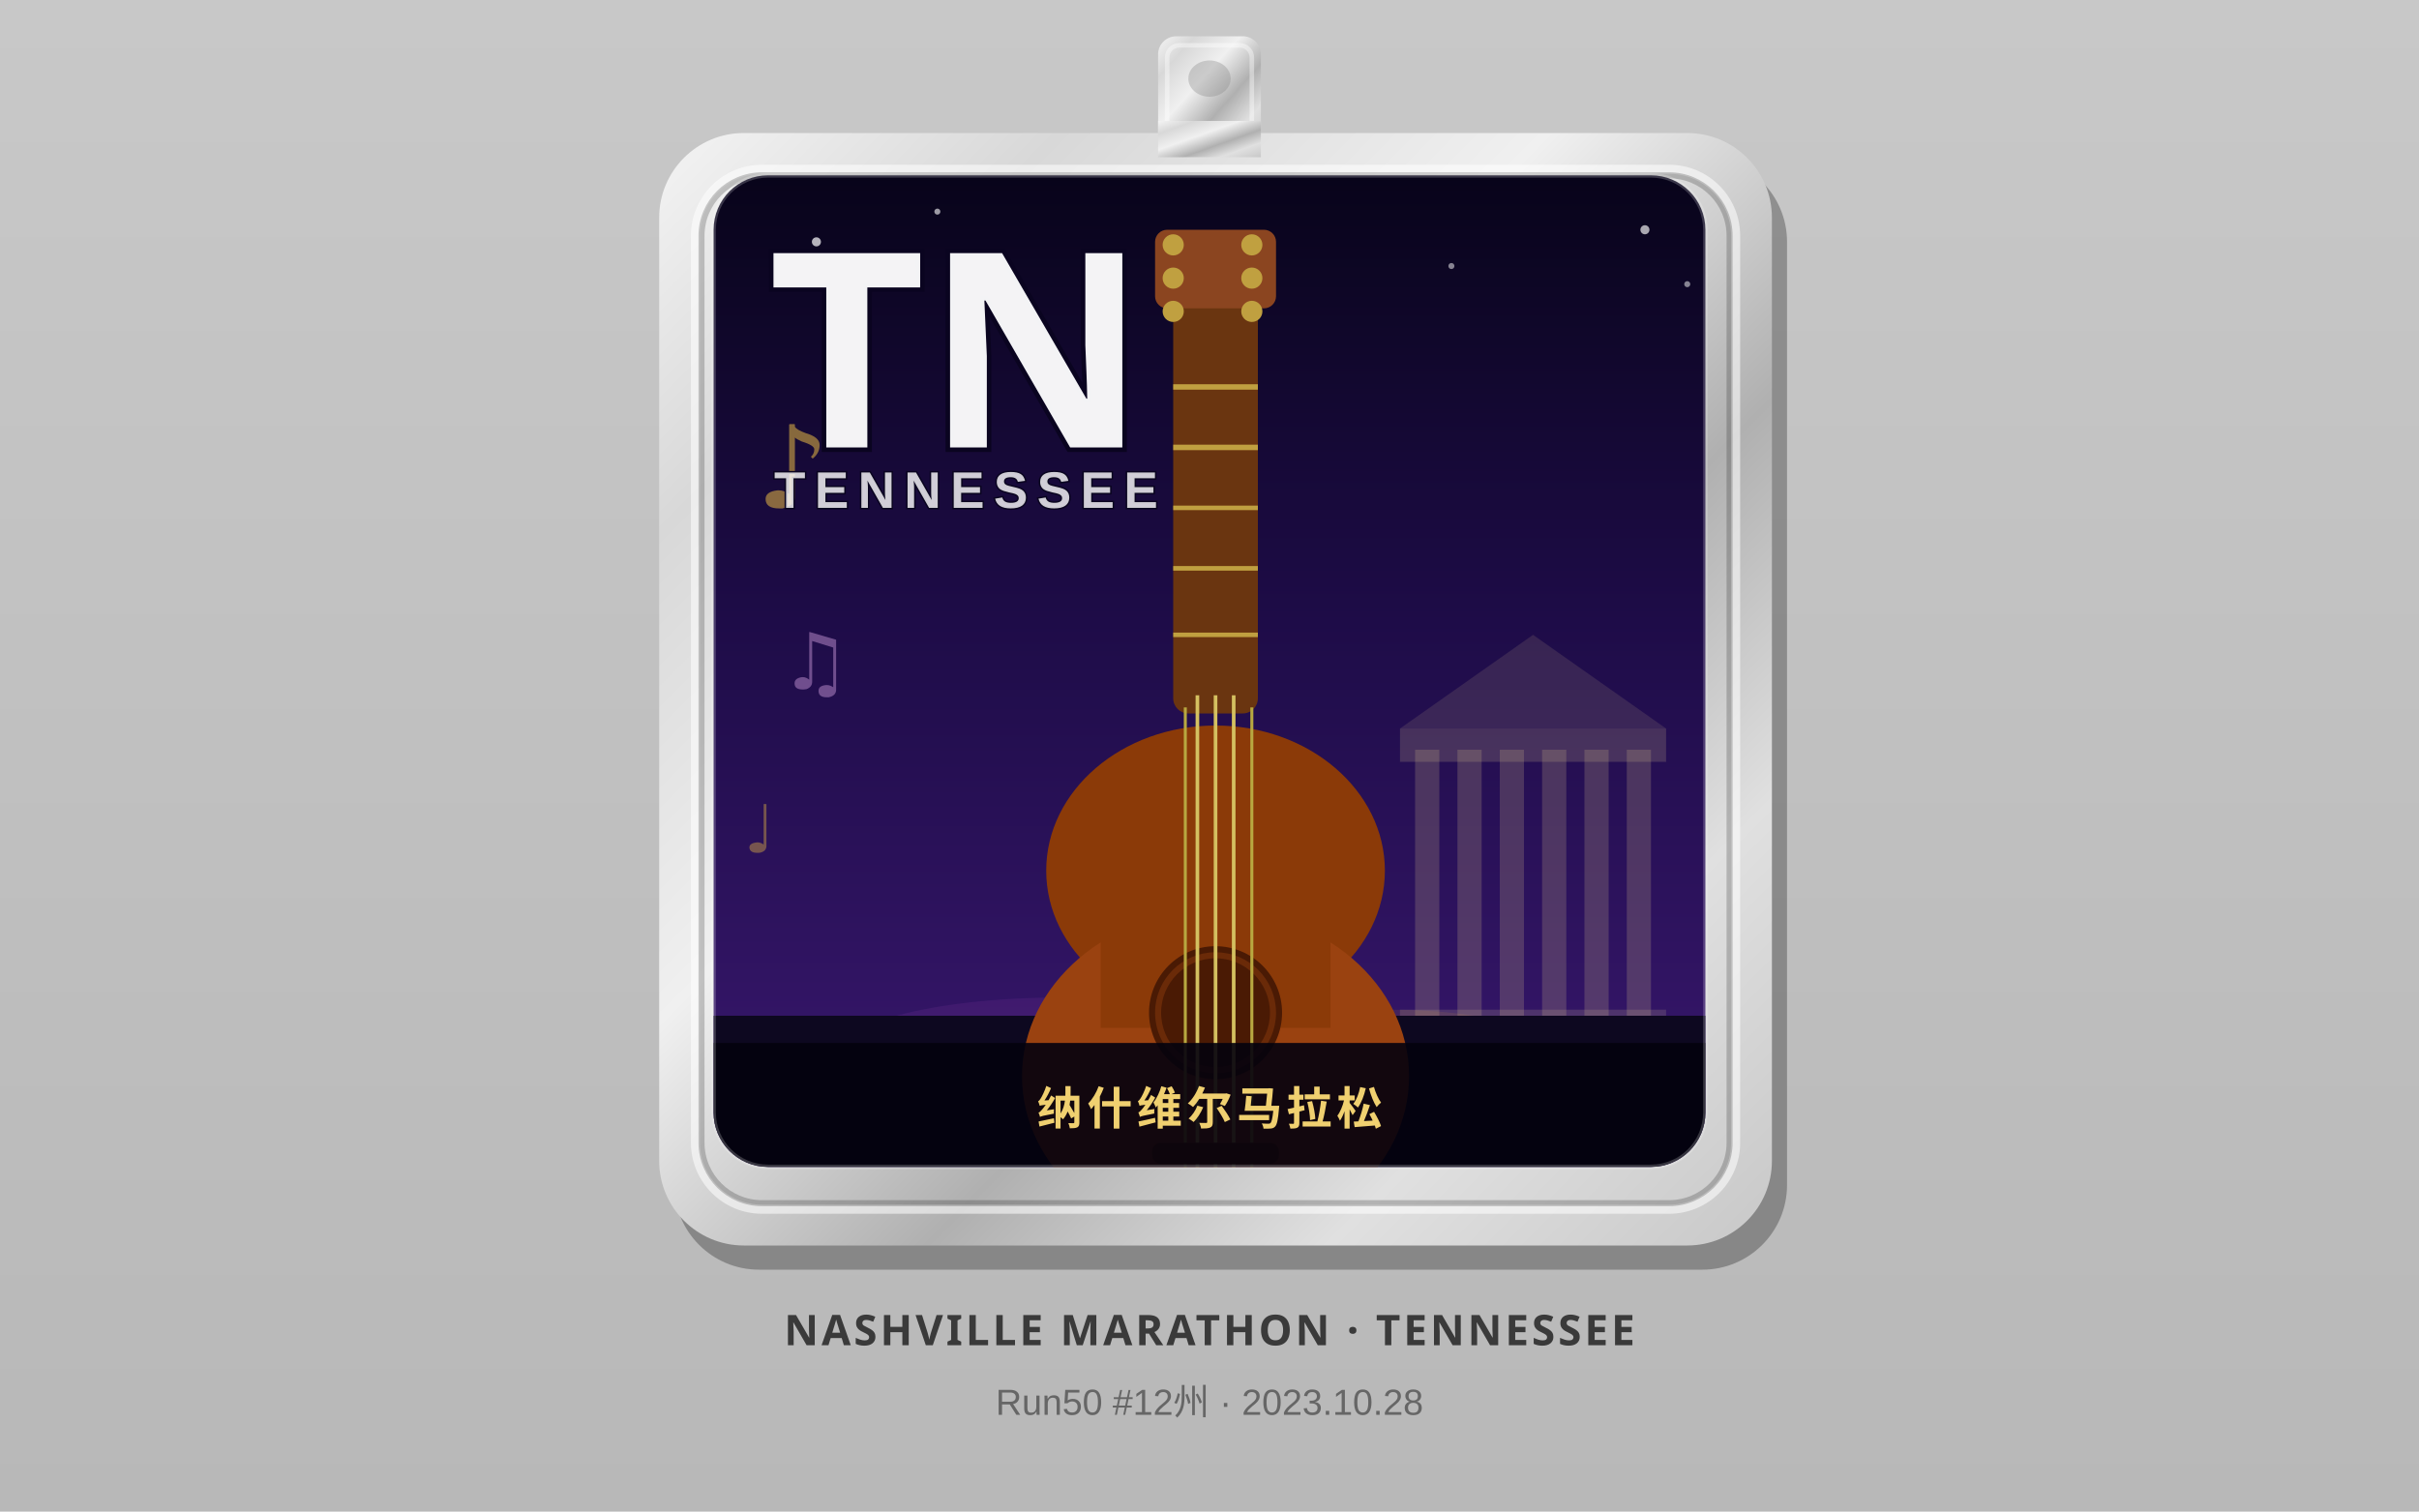
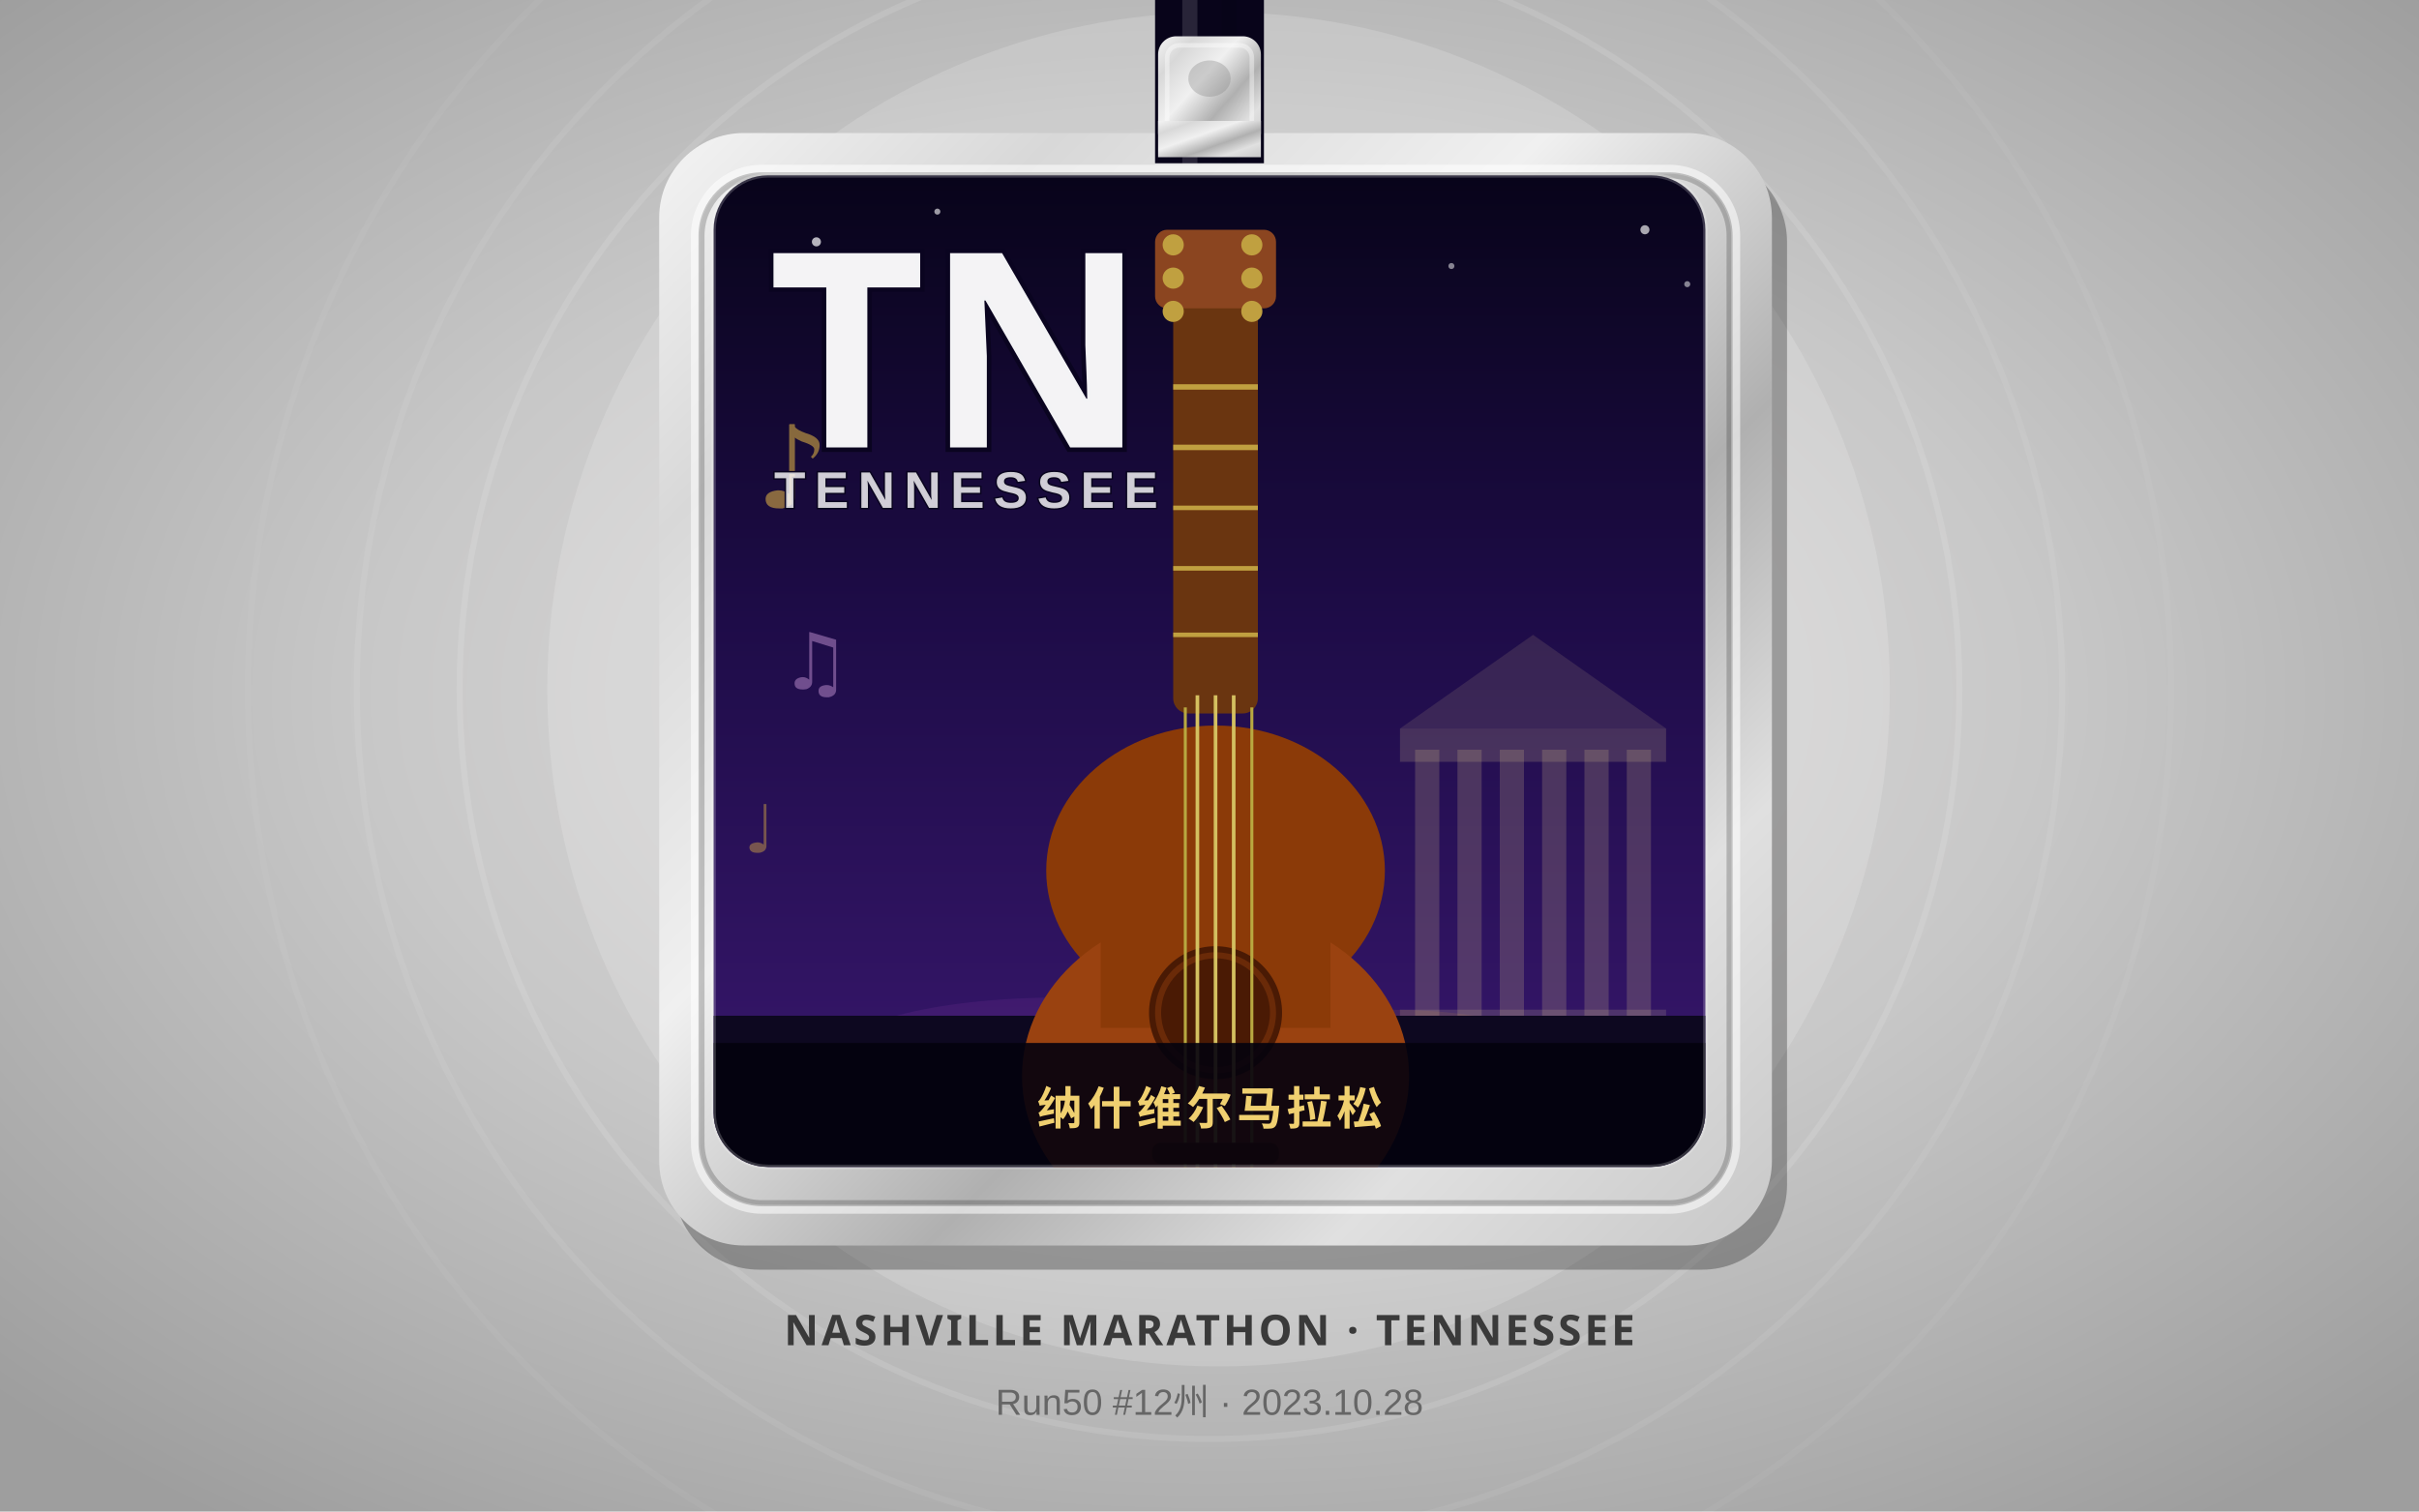
<svg xmlns="http://www.w3.org/2000/svg" viewBox="0 0 800 500">
  <defs>
-     <linearGradient id="bg" x1="0" y1="0" x2="0" y2="1">
-       <stop offset="0%" stop-color="#c8c8c8" />
-       <stop offset="100%" stop-color="#b8b8b8" />
-     </linearGradient>
+     <radialGradient id="bg" cx="50%" cy="46%" r="68%">
+       <stop offset="0%" stop-color="#e2e0e0" />
+       <stop offset="50%" stop-color="#c8c8c8" />
+       <stop offset="100%" stop-color="#9e9e9e" />
+     </radialGradient>
    <linearGradient id="silver" x1="0" y1="0" x2="1" y2="1">
      <stop offset="0%" stop-color="#f4f4f4" />
      <stop offset="18%" stop-color="#d8d8d8" />
      <stop offset="40%" stop-color="#f0f0f0" />
      <stop offset="62%" stop-color="#b0b0b0" />
      <stop offset="80%" stop-color="#e0e0e0" />
      <stop offset="100%" stop-color="#c8c8c8" />
    </linearGradient>
    <linearGradient id="sky" x1="0" y1="0" x2="0" y2="1">
      <stop offset="0%" stop-color="#08041a" />
      <stop offset="45%" stop-color="#1e0c48" />
      <stop offset="100%" stop-color="#3a1870" />
    </linearGradient>
    <clipPath id="clip">
      <rect x="236" y="58" width="328" height="328" rx="18" />
    </clipPath>
  </defs>
  <rect width="800" height="500" fill="url(#bg)" />
+   <ellipse cx="403" cy="228" rx="222" ry="224" fill="rgba(255,255,255,0.16)" />
+   <circle cx="400" cy="228" r="248" fill="none" stroke="rgba(255,255,255,0.11)" stroke-width="2" />
+   <circle cx="400" cy="228" r="282" fill="none" stroke="rgba(255,255,255,0.07)" stroke-width="2" />
+   <circle cx="400" cy="228" r="318" fill="none" stroke="rgba(255,255,255,0.04)" stroke-width="2" />
  <rect x="218" y="44" width="368" height="368" rx="28" fill="rgba(0,0,0,0.28)" transform="translate(5,8)" />
  <rect x="218" y="44" width="368" height="368" rx="28" fill="url(#silver)" />
  <rect x="230" y="56" width="344" height="344" rx="22" fill="none" stroke="rgba(255,255,255,0.55)" stroke-width="3" />
  <rect x="232" y="58" width="340" height="340" rx="20" fill="none" stroke="rgba(0,0,0,0.2)" stroke-width="2" />
  <g clip-path="url(#clip)">
    <rect x="236" y="58" width="328" height="328" fill="url(#sky)" />
    <circle cx="270" cy="80" r="1.5" fill="white" opacity="0.7" />
    <circle cx="310" cy="70" r="1" fill="white" opacity="0.6" />
    <circle cx="480" cy="88" r="1" fill="white" opacity="0.5" />
    <circle cx="544" cy="76" r="1.5" fill="white" opacity="0.65" />
    <circle cx="558" cy="94" r="1" fill="white" opacity="0.5" />
    <rect x="468" y="248" width="8" height="88" fill="rgba(210,190,140,0.22)" />
    <rect x="482" y="248" width="8" height="88" fill="rgba(210,190,140,0.22)" />
    <rect x="496" y="248" width="8" height="88" fill="rgba(210,190,140,0.22)" />
    <rect x="510" y="248" width="8" height="88" fill="rgba(210,190,140,0.22)" />
    <rect x="524" y="248" width="8" height="88" fill="rgba(210,190,140,0.22)" />
    <rect x="538" y="248" width="8" height="88" fill="rgba(210,190,140,0.22)" />
    <rect x="463" y="241" width="88" height="11" fill="rgba(210,190,140,0.2)" />
    <path d="M463,241 L507,210 L551,241Z" fill="rgba(210,190,140,0.14)" />
    <rect x="463" y="334" width="88" height="8" fill="rgba(210,190,140,0.18)" />
    <ellipse cx="350" cy="350" rx="75" ry="20" fill="#c050d0" opacity="0.1" />
    <ellipse cx="460" cy="352" rx="60" ry="18" fill="#e0a020" opacity="0.1" />
    <rect x="236" y="336" width="328" height="50" fill="#0d0820" />
    <rect x="388" y="86" width="28" height="150" rx="5" fill="#6a3510" />
    <rect x="382" y="76" width="40" height="26" rx="4" fill="#8B4520" />
    <circle cx="388" cy="81" r="3.5" fill="#c0a040" />
    <circle cx="388" cy="92" r="3.5" fill="#c0a040" />
    <circle cx="388" cy="103" r="3.5" fill="#c0a040" />
    <circle cx="414" cy="81" r="3.5" fill="#c0a040" />
    <circle cx="414" cy="92" r="3.5" fill="#c0a040" />
    <circle cx="414" cy="103" r="3.5" fill="#c0a040" />
    <line x1="388" y1="128" x2="416" y2="128" stroke="#c0a040" stroke-width="1.8" />
    <line x1="388" y1="148" x2="416" y2="148" stroke="#c0a040" stroke-width="1.8" />
    <line x1="388" y1="168" x2="416" y2="168" stroke="#c0a040" stroke-width="1.5" />
    <line x1="388" y1="188" x2="416" y2="188" stroke="#c0a040" stroke-width="1.5" />
    <line x1="388" y1="210" x2="416" y2="210" stroke="#c0a040" stroke-width="1.5" />
    <ellipse cx="402" cy="288" rx="56" ry="48" fill="#8B3a08" />
    <ellipse cx="402" cy="356" rx="64" ry="55" fill="#9a4210" />
    <rect x="364" y="296" width="76" height="44" fill="#8B3a08" />
    <circle cx="402" cy="335" r="22" fill="#4a1a04" />
    <circle cx="402" cy="335" r="19" fill="none" stroke="#6a2a08" stroke-width="2" />
    <line x1="396" y1="230" x2="396" y2="390" stroke="#d4c060" stroke-width="1.2" />
    <line x1="402" y1="230" x2="402" y2="390" stroke="#d4c060" stroke-width="1.2" />
    <line x1="408" y1="230" x2="408" y2="390" stroke="#d4c060" stroke-width="1.2" />
    <line x1="392" y1="234" x2="392" y2="390" stroke="#b8a840" stroke-width="1" />
    <line x1="414" y1="234" x2="414" y2="390" stroke="#b8a840" stroke-width="1" />
    <rect x="381" y="378" width="42" height="7" rx="3" fill="#6a2a04" />
    <text x="250" y="168" font-family="serif" font-size="38" fill="#d4a843" opacity="0.6">♪</text>
    <text x="258" y="228" font-family="serif" font-size="26" fill="#c090d0" opacity="0.5">♫</text>
    <text x="246" y="282" font-family="serif" font-size="22" fill="#d4a843" opacity="0.45">♩</text>
    <rect x="236" y="345" width="328" height="41" fill="rgba(4,2,14,0.9)" />
    <text x="254" y="148" font-family="'Arial Black',Impact,sans-serif" font-size="90" font-weight="900" fill="white" fill-opacity="0.95" stroke="#0a0420" stroke-width="3" paint-order="stroke">TN</text>
    <text x="256" y="168" font-family="Arial,sans-serif" font-size="17" font-weight="700" fill="white" fill-opacity="0.8" stroke="#0a0420" stroke-width="1" paint-order="stroke" letter-spacing="3">TENNESSEE</text>
    <text x="400" y="372" font-family="'Arial Black',sans-serif" font-size="15" font-weight="900" fill="#f0d070" text-anchor="middle" letter-spacing="1.5">纳什维尔马拉松</text>
  </g>
  <rect x="236" y="58" width="328" height="328" rx="18" fill="none" stroke="rgba(255,255,255,0.2)" stroke-width="1.5" />
+   <rect x="382" y="0" width="36" height="54" fill="#08041a" />
+   <rect x="391" y="0" width="5" height="54" fill="rgba(255,255,255,0.13)" />
+   <rect x="404" y="0" width="5" height="54" fill="rgba(0,0,0,0.08)" />
  <rect x="383" y="12" width="34" height="38" rx="6" fill="url(#silver)" />
  <rect x="386" y="15" width="28" height="32" rx="4" fill="none" stroke="rgba(255,255,255,0.4)" stroke-width="1.5" />
  <rect x="383" y="40" width="34" height="12" fill="url(#silver)" />
  <ellipse cx="400" cy="26" rx="7" ry="6" fill="#888" opacity="0.35" />
  <text x="400" y="445" font-family="'Arial Black',sans-serif" font-size="14" font-weight="900" fill="#3a3a3a" text-anchor="middle" letter-spacing="1">NASHVILLE MARATHON · TENNESSEE</text>
  <text x="400" y="468" font-family="Arial,sans-serif" font-size="12" fill="#666" text-anchor="middle">Run50 #12州 · 2023.10.28</text>
</svg>
